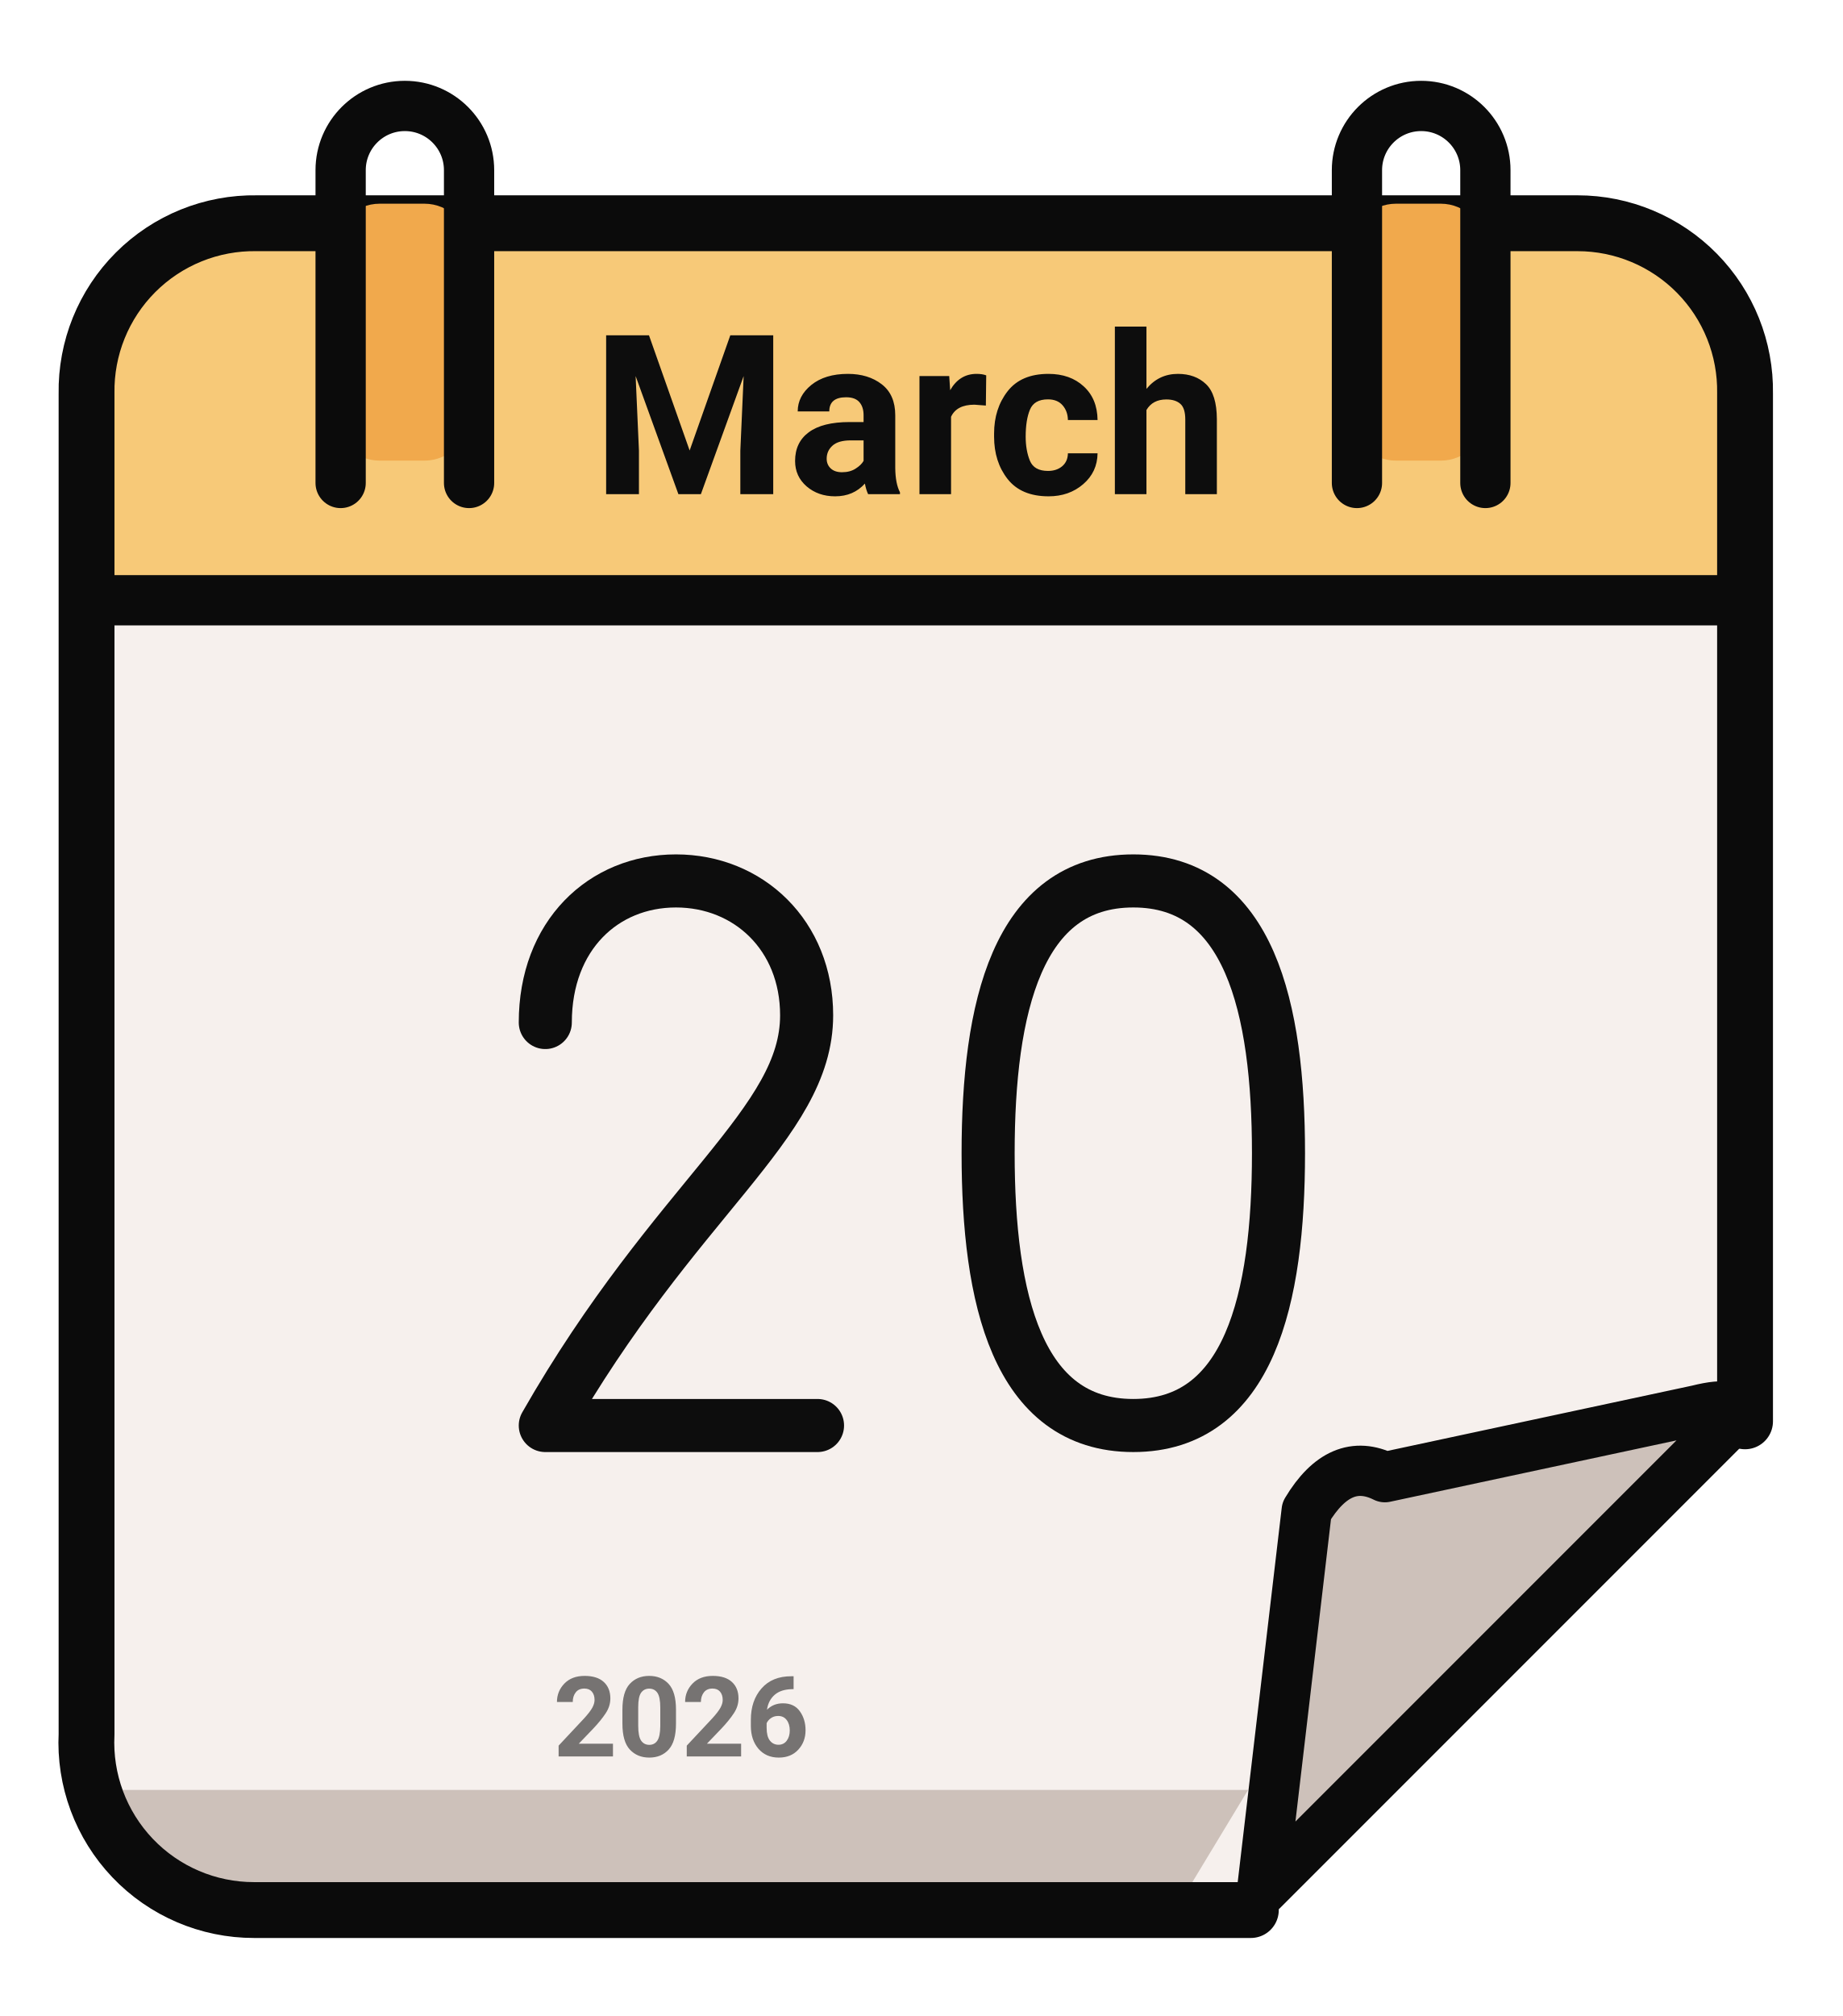
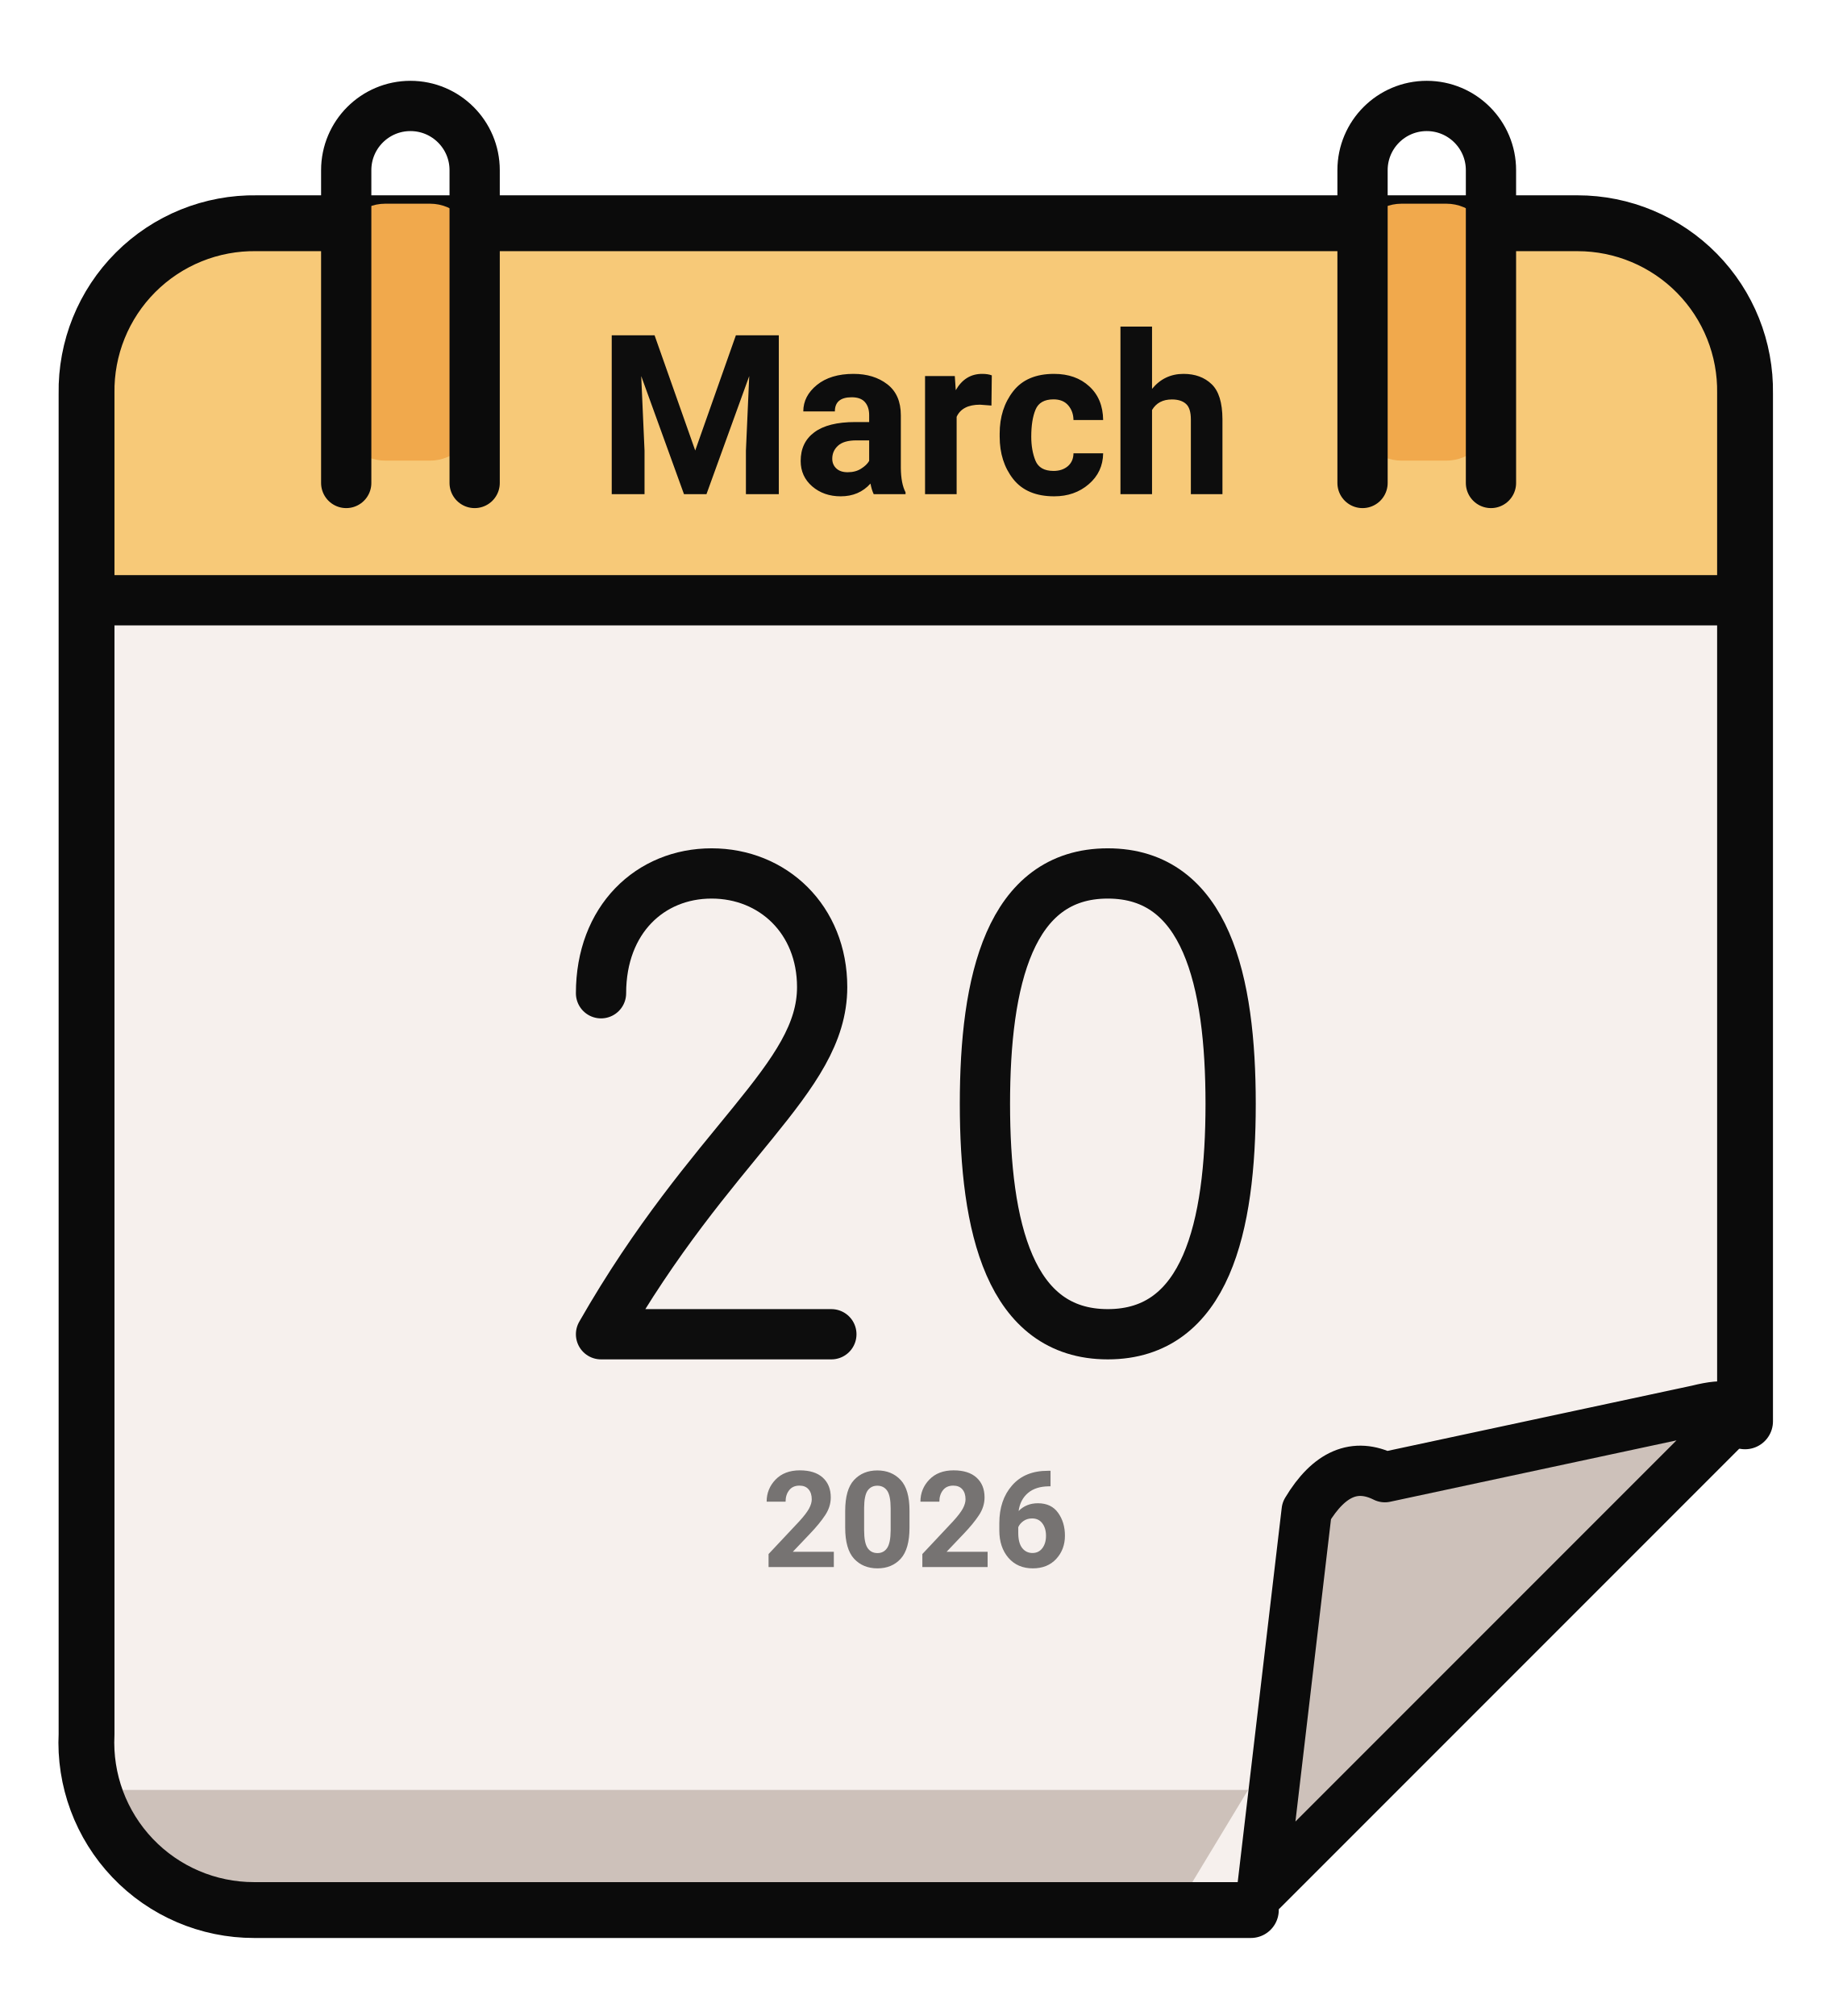
<svg xmlns="http://www.w3.org/2000/svg" viewBox="28 46 330 360" width="160" height="175" role="img" aria-label="Friday Mar 20 2026">
  <path d="M340.5 300V116a30 30 0 0 0-30-30.5H74a30 30 0 0 0-30.5 30.5V356a30 30 0 0 0 30 31.5H252Z" fill="#f6f0ed" />
  <path d="M43.5 150V116a30 30 0 0 1 30-30.5h237a30 30 0 0 1 30 30.5v34Z" fill="#f7c978" />
  <path d="M43.5 366h208l-13 21.5H73a30 30 0 0 1-29.5-30Z" fill="#cdc1ba" />
  <path d="M340.5 300V116a30 30 0 0 0-30-30.5H74a30 30 0 0 0-30.5 30.5V356a30 30 0 0 0 30 31.5H252" fill="none" stroke="#0b0b0b" stroke-width="10" stroke-linecap="round" stroke-linejoin="round" />
  <path d="M44 153H340" stroke="#0b0b0b" stroke-width="9" />
  <path d="M276 310Q268 306 262 316L254 384 338 300Q340 296 332 298Z" fill="#cdc1ba" stroke="#0b0b0b" stroke-width="9" stroke-linejoin="round" />
-   <rect x="88" y="82" width="24" height="46" rx="8" fill="#f1a94c" />
-   <path d="M89 132V76a11.5 11.5 0 0 1 23 0V132" fill="none" stroke="#0b0b0b" stroke-width="9" stroke-linecap="round" />
-   <rect x="270" y="82" width="24" height="46" rx="8" fill="#f1a94c" />
-   <path d="M271 132V76a11.5 11.5 0 0 1 23 0V132" fill="none" stroke="#0b0b0b" stroke-width="9" stroke-linecap="round" />
-   <text x="191" y="134" text-anchor="middle" font-size="40" font-family="ui-sans-serif,system-ui,Roboto,Helvetica,Arial,sans-serif" font-weight="700" fill="#0d0d0d">March</text>
-   <g fill="none" stroke="#0d0d0d" stroke-linecap="round" stroke-linejoin="round">
-     <g transform="translate(116.55 200) scale(6.5)" stroke-width="1.462">
-       <path d="M1.4 4.4C1.4 2 3 .5 5 .5s3.6 1.5 3.6 3.7C8.6 7.2 5 9.2 1.4 15.5h7.5" />
-     </g>
-     <g transform="translate(198.45 200) scale(6.5)" stroke-width="1.462">
-       <path d="M5 .5C1.8 .5 1 4 1 8s.8 7.5 4 7.5S9 12 9 8 8.2 .5 5 .5Z" />
+   <rect x="89" y="82" width="24" height="46" rx="8" fill="#f1a94c" />
+   <path d="M90 132V76a11.5 11.5 0 0 1 23 0V132" fill="none" stroke="#0b0b0b" stroke-width="9" stroke-linecap="round" />
+   <rect x="271" y="82" width="24" height="46" rx="8" fill="#f1a94c" />
+   <path d="M272 132V76a11.5 11.5 0 0 1 23 0V132" fill="none" stroke="#0b0b0b" stroke-width="9" stroke-linecap="round" />
+   <text x="192" y="134" text-anchor="middle" font-size="40" font-family="ui-sans-serif,system-ui,Roboto,Helvetica,Arial,sans-serif" font-weight="700" fill="#0d0d0d">March</text>
+   <g data-part="day">
+     <g fill="none" stroke="#0d0d0d" stroke-linecap="round" stroke-linejoin="round">
+       <g transform="translate(127.93 199.16) scale(5.5)" stroke-width="1.636">
+         <path d="M1.4 4.4C1.4 2 3 .5 5 .5s3.6 1.5 3.6 3.7C8.6 7.2 5 9.2 1.4 15.5h7.5" />
+       </g>
+       <g transform="translate(198.88 199.16) scale(5.5)" stroke-width="1.636">
+         <path d="M5 .5C1.8 .5 1 4 1 8s.8 7.5 4 7.5S9 12 9 8 8.2 .5 5 .5Z" />
+       </g>
    </g>
  </g>
-   <text x="150" y="360" text-anchor="middle" font-size="20" font-family="ui-sans-serif,system-ui,Roboto,Helvetica,Arial,sans-serif" font-weight="700" fill="#0d0d0d" opacity="0.55">2026</text>
+   <g data-part="year">
+     <text x="192" y="326.09" text-anchor="middle" font-size="24" font-family="ui-sans-serif,system-ui,Roboto,Helvetica,Arial,sans-serif" font-weight="700" fill="#0d0d0d" opacity="0.55">2026</text>
+   </g>
</svg>
